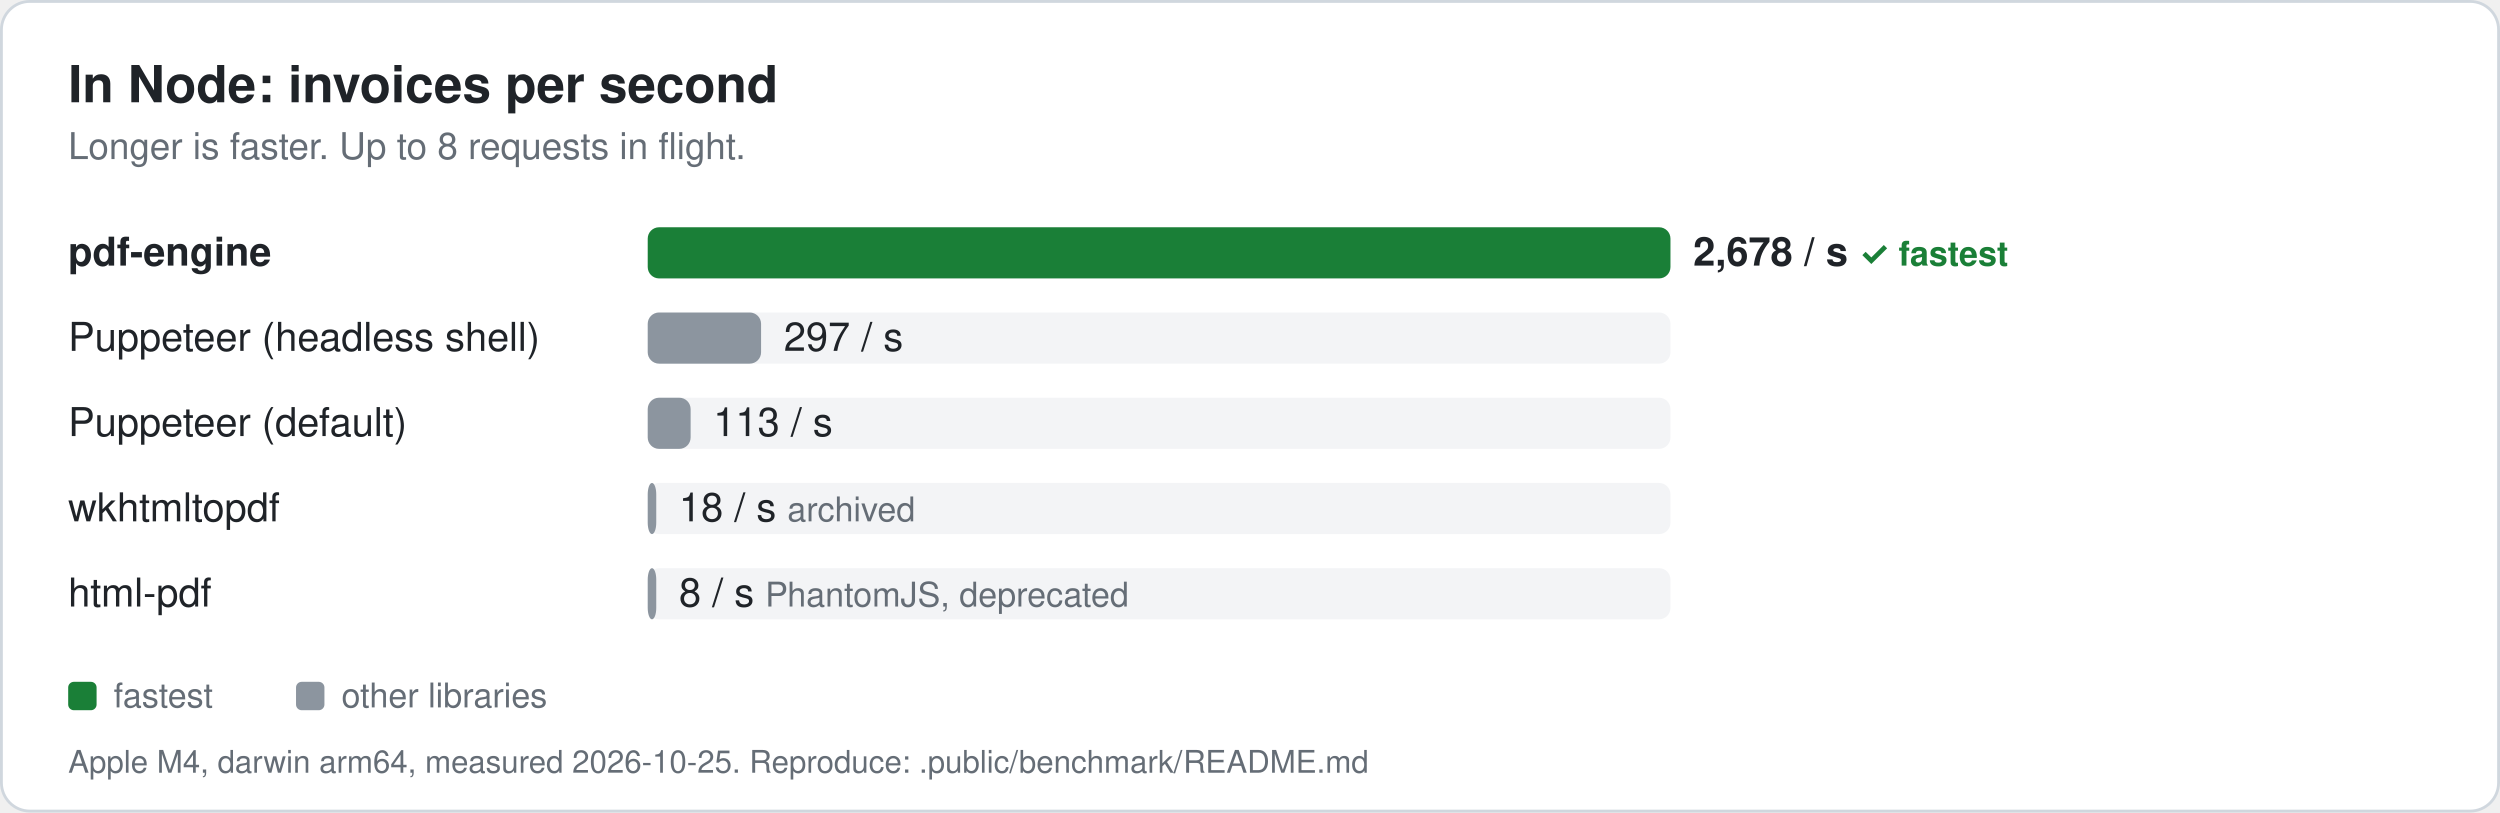
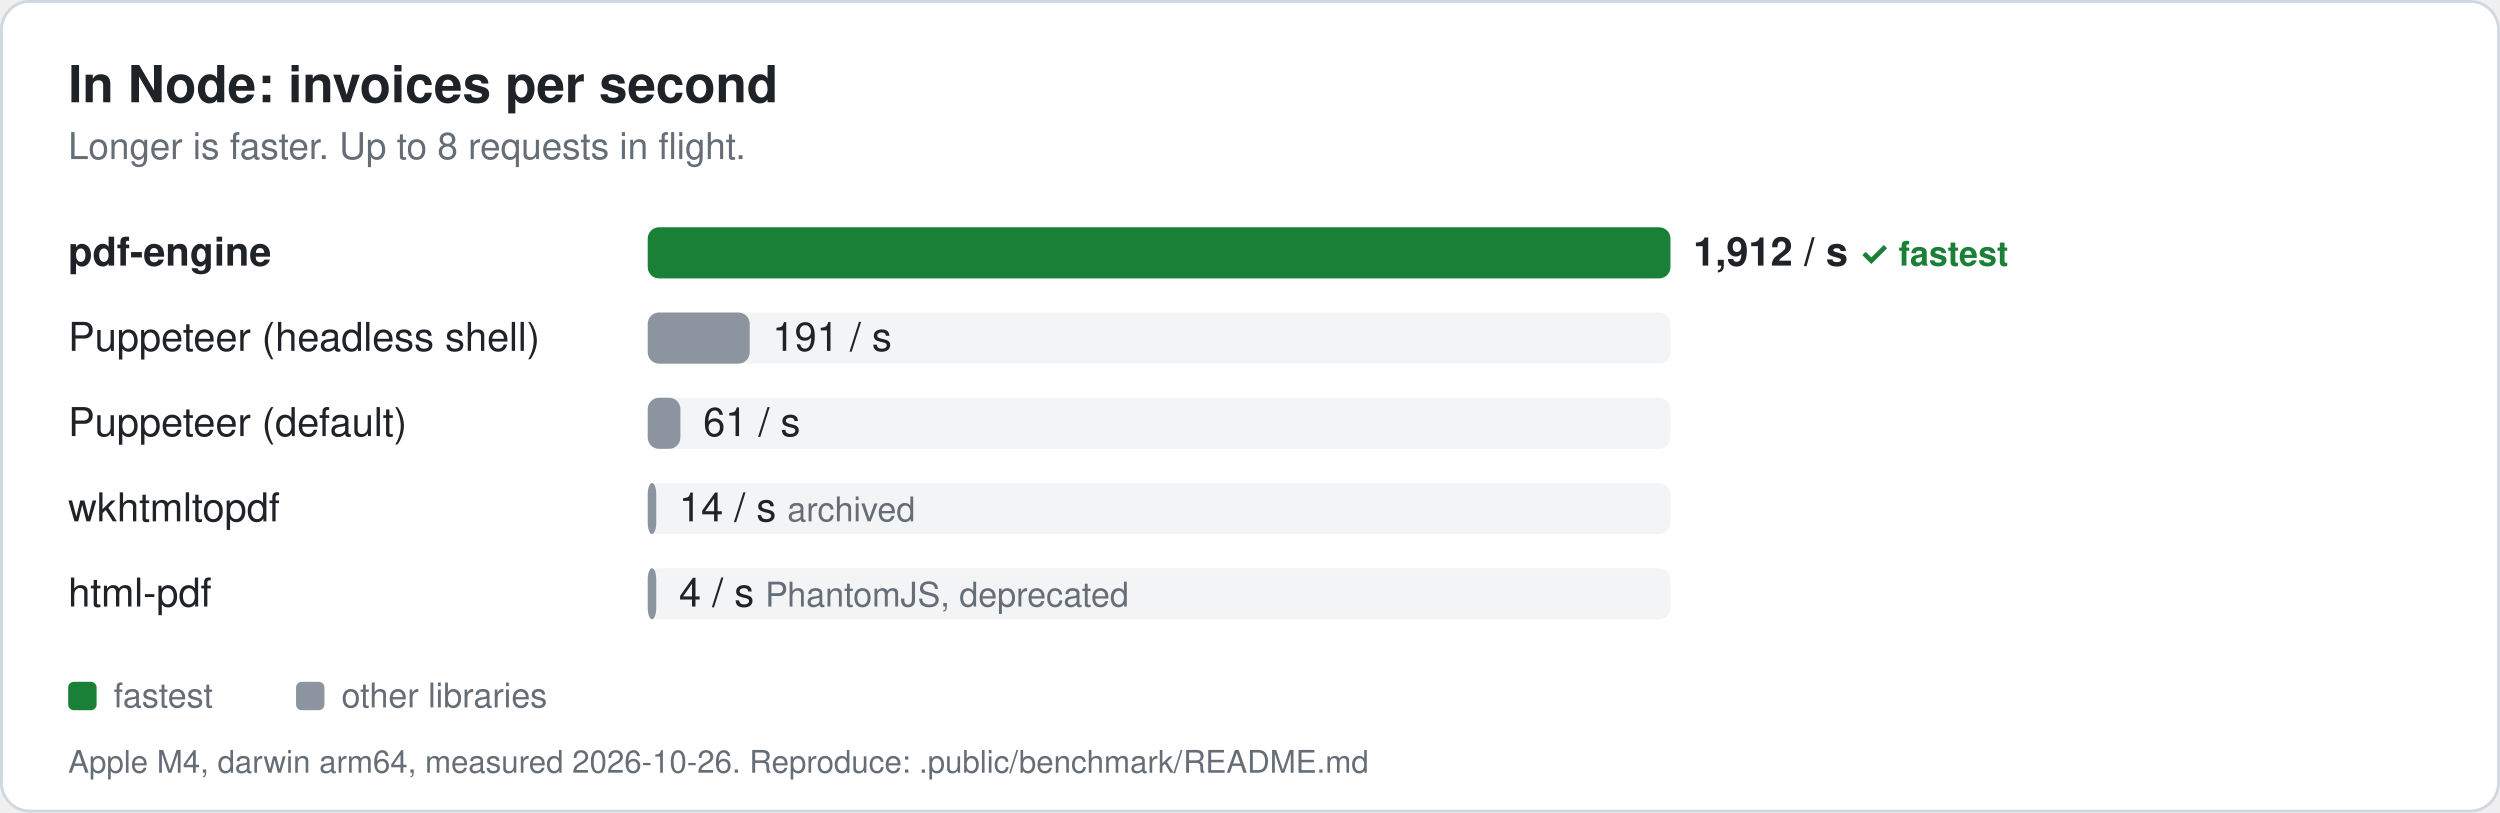
<svg xmlns="http://www.w3.org/2000/svg" width="880" height="286" viewBox="0 0 880 286" role="img" aria-labelledby="t d" font-family="-apple-system, BlinkMacSystemFont, 'Segoe UI', Helvetica, Arial, sans-serif">
  <rect x="0.5" y="0.5" width="879" height="285" rx="10" fill="#ffffff" stroke="#d0d7de" />
  <text x="24" y="36" font-size="18" font-weight="700" fill="#1f2328">In Node: invoices per second</text>
  <text x="24" y="56" font-size="13" fill="#656d76">Longer is faster. Up to 8 requests in flight.</text>
  <text x="24" y="93.5" font-size="14" fill="#1f2328" font-weight="700">pdf-engine</text>
  <rect x="228" y="80" width="360" height="18" rx="4" fill="#f3f4f6" />
  <rect x="228" y="80" width="360.0" height="18" rx="4" fill="#1a7f37" />
-   <text x="596.0" y="93.5" font-size="14" fill="#1f2328" font-weight="700">2,678 / s <tspan fill="#1a7f37" font-weight="700" font-size="12">✓ fastest</tspan>
+   <text x="596.0" y="93.5" font-size="14" fill="#1f2328" font-weight="700">1,912 / s <tspan fill="#1a7f37" font-weight="700" font-size="12">✓ fastest</tspan>
  </text>
  <text x="24" y="123.5" font-size="14" fill="#1f2328" font-weight="400">Puppeteer (headless shell)</text>
  <rect x="228" y="110" width="360" height="18" rx="4" fill="#f3f4f6" />
-   <rect x="228" y="110" width="39.9" height="18" rx="4" fill="#8c959f" />
-   <text x="275.9" y="123.5" font-size="14" fill="#1f2328" font-weight="500">297 / s</text>
+   <rect x="228" y="110" width="35.9" height="18" rx="4" fill="#8c959f" />
+   <text x="271.9" y="123.5" font-size="14" fill="#1f2328" font-weight="500">191 / s</text>
  <text x="24" y="153.5" font-size="14" fill="#1f2328" font-weight="400">Puppeteer (default)</text>
  <rect x="228" y="140" width="360" height="18" rx="4" fill="#f3f4f6" />
-   <rect x="228" y="140" width="15.1" height="18" rx="4" fill="#8c959f" />
-   <text x="251.1" y="153.5" font-size="14" fill="#1f2328" font-weight="500">113 / s</text>
+   <rect x="228" y="140" width="11.5" height="18" rx="4" fill="#8c959f" />
+   <text x="247.5" y="153.5" font-size="14" fill="#1f2328" font-weight="500">61 / s</text>
  <text x="24" y="183.5" font-size="14" fill="#1f2328" font-weight="400">wkhtmltopdf</text>
  <rect x="228" y="170" width="360" height="18" rx="4" fill="#f3f4f6" />
  <rect x="228" y="170" width="3.0" height="18" rx="4" fill="#8c959f" />
-   <text x="239.0" y="183.5" font-size="14" fill="#1f2328" font-weight="500">18 / s <tspan fill="#656d76" font-weight="400" font-size="12">archived</tspan>
+   <text x="239.0" y="183.5" font-size="14" fill="#1f2328" font-weight="500">14 / s <tspan fill="#656d76" font-weight="400" font-size="12">archived</tspan>
  </text>
  <text x="24" y="213.5" font-size="14" fill="#1f2328" font-weight="400">html-pdf</text>
  <rect x="228" y="200" width="360" height="18" rx="4" fill="#f3f4f6" />
  <rect x="228" y="200" width="3.0" height="18" rx="4" fill="#8c959f" />
-   <text x="239.0" y="213.5" font-size="14" fill="#1f2328" font-weight="500">8 / s <tspan fill="#656d76" font-weight="400" font-size="12">PhantomJS, deprecated</tspan>
+   <text x="239.0" y="213.5" font-size="14" fill="#1f2328" font-weight="500">4 / s <tspan fill="#656d76" font-weight="400" font-size="12">PhantomJS, deprecated</tspan>
  </text>
  <rect x="24" y="240" width="10" height="10" rx="2" fill="#1a7f37" />
  <text x="40" y="249" font-size="12" fill="#656d76">fastest</text>
  <rect x="104.2" y="240" width="10" height="10" rx="2" fill="#8c959f" />
  <text x="120.2" y="249" font-size="12" fill="#656d76">other libraries</text>
-   <text x="24" y="272" font-size="11" fill="#656d76">Apple M4, darwin arm64, measured 2026-10-25. Reproduce: .public/benchmark/README.md</text>
+   <text x="24" y="272" font-size="11" fill="#656d76">Apple M4, darwin arm64, measured 2026-10-26. Reproduce: .public/benchmark/README.md</text>
</svg>
